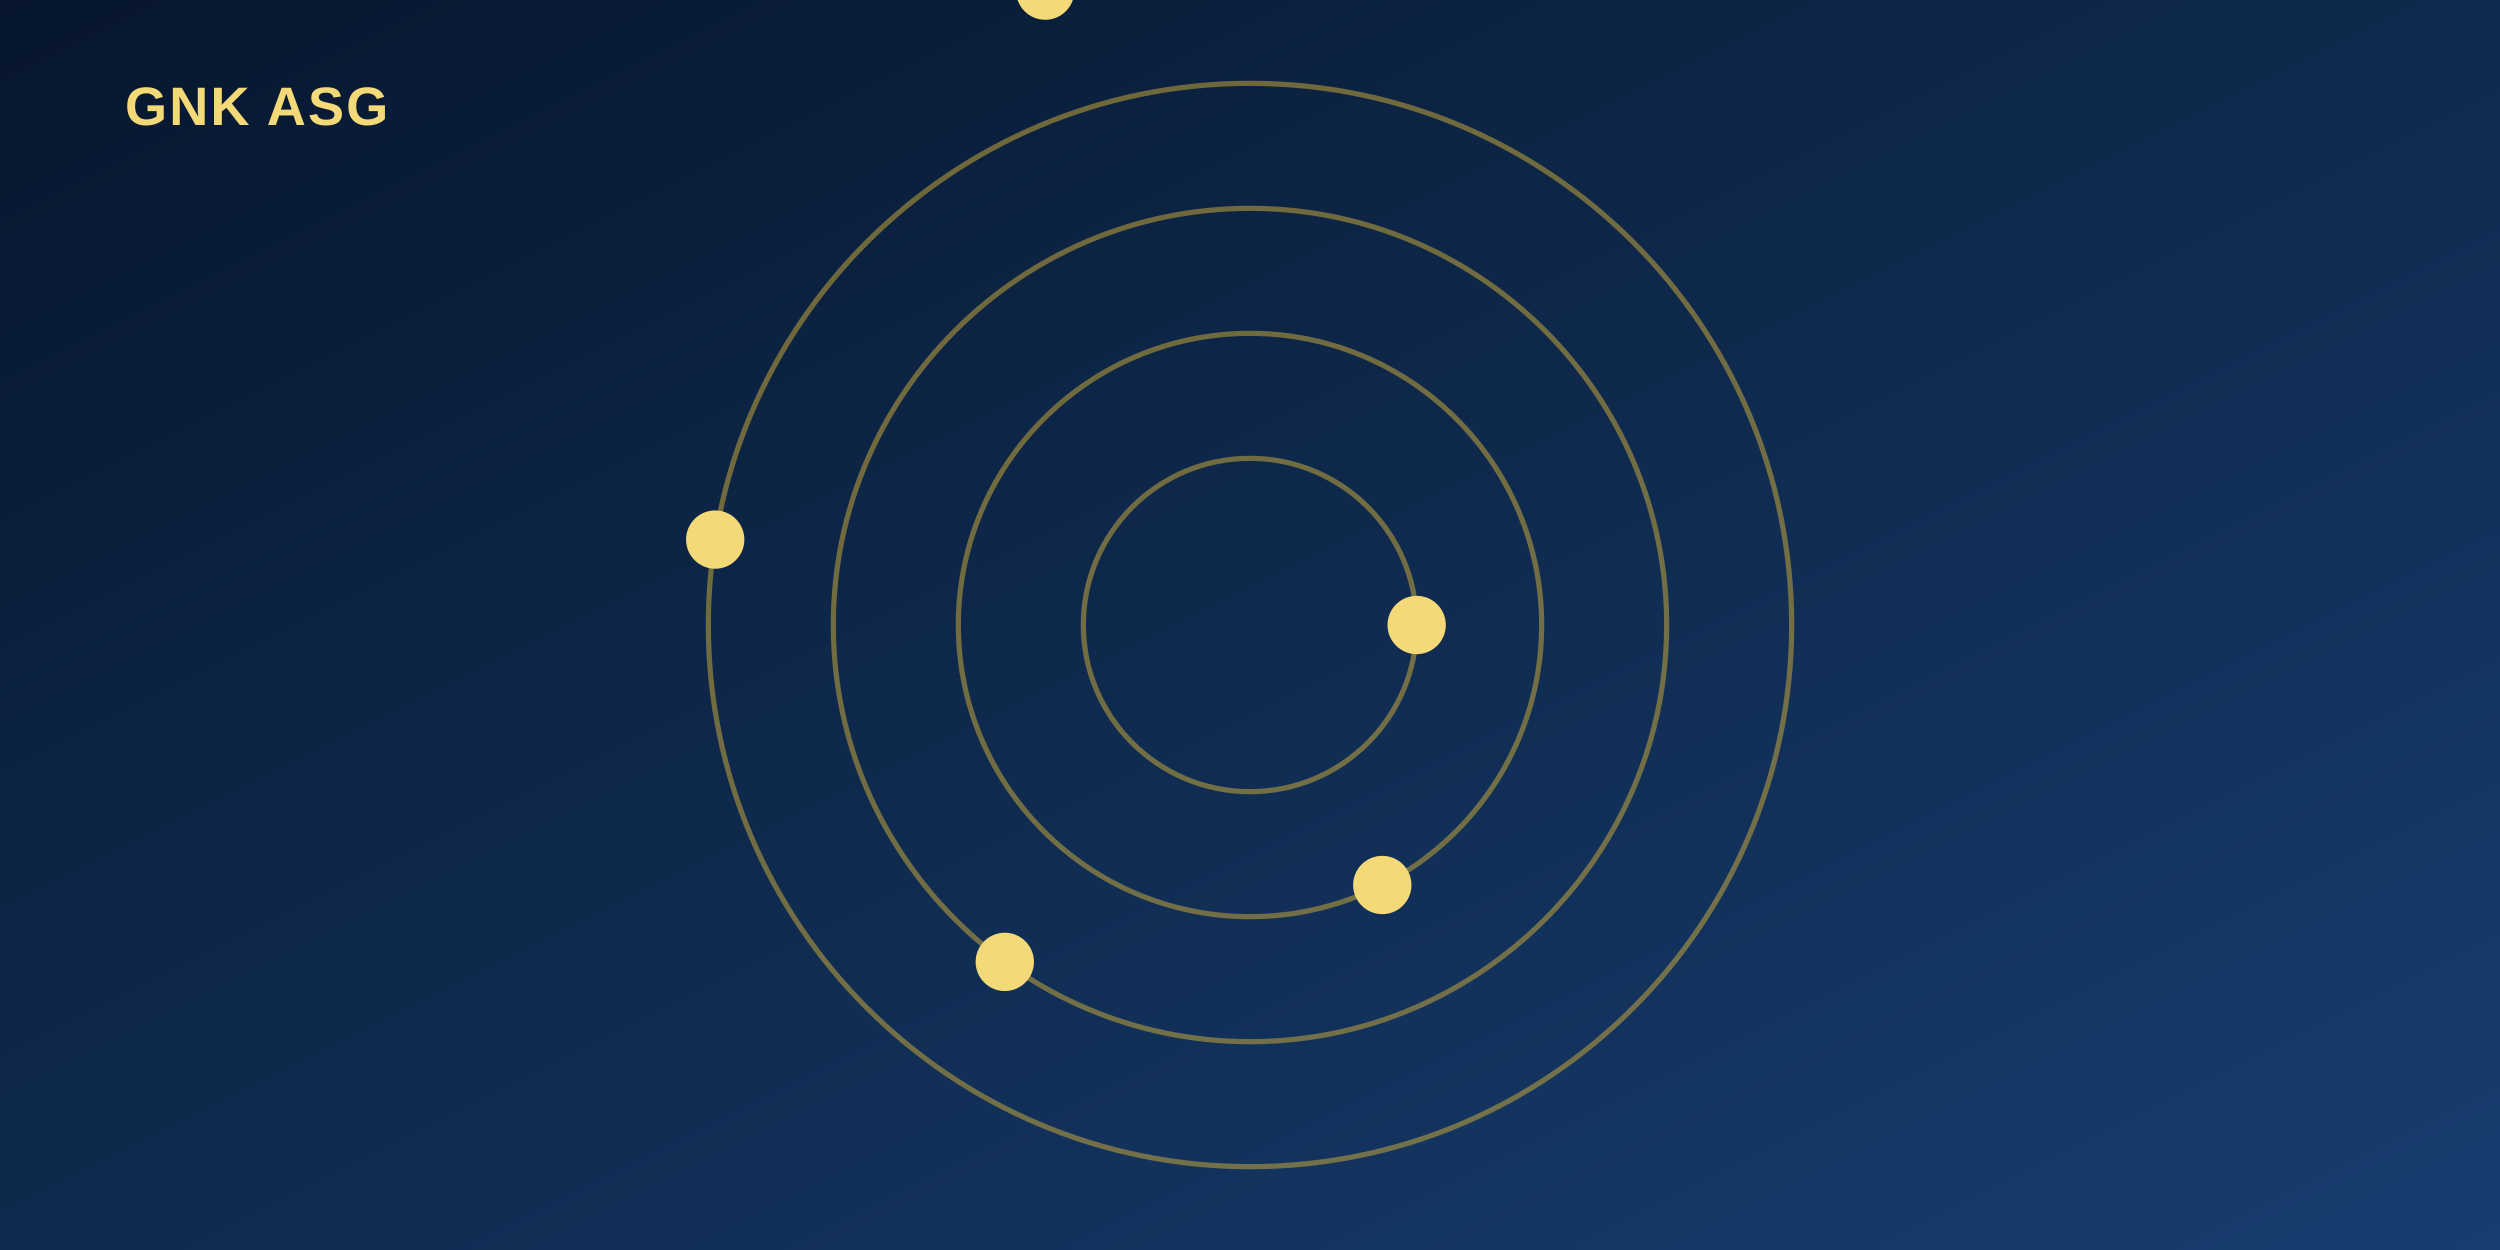
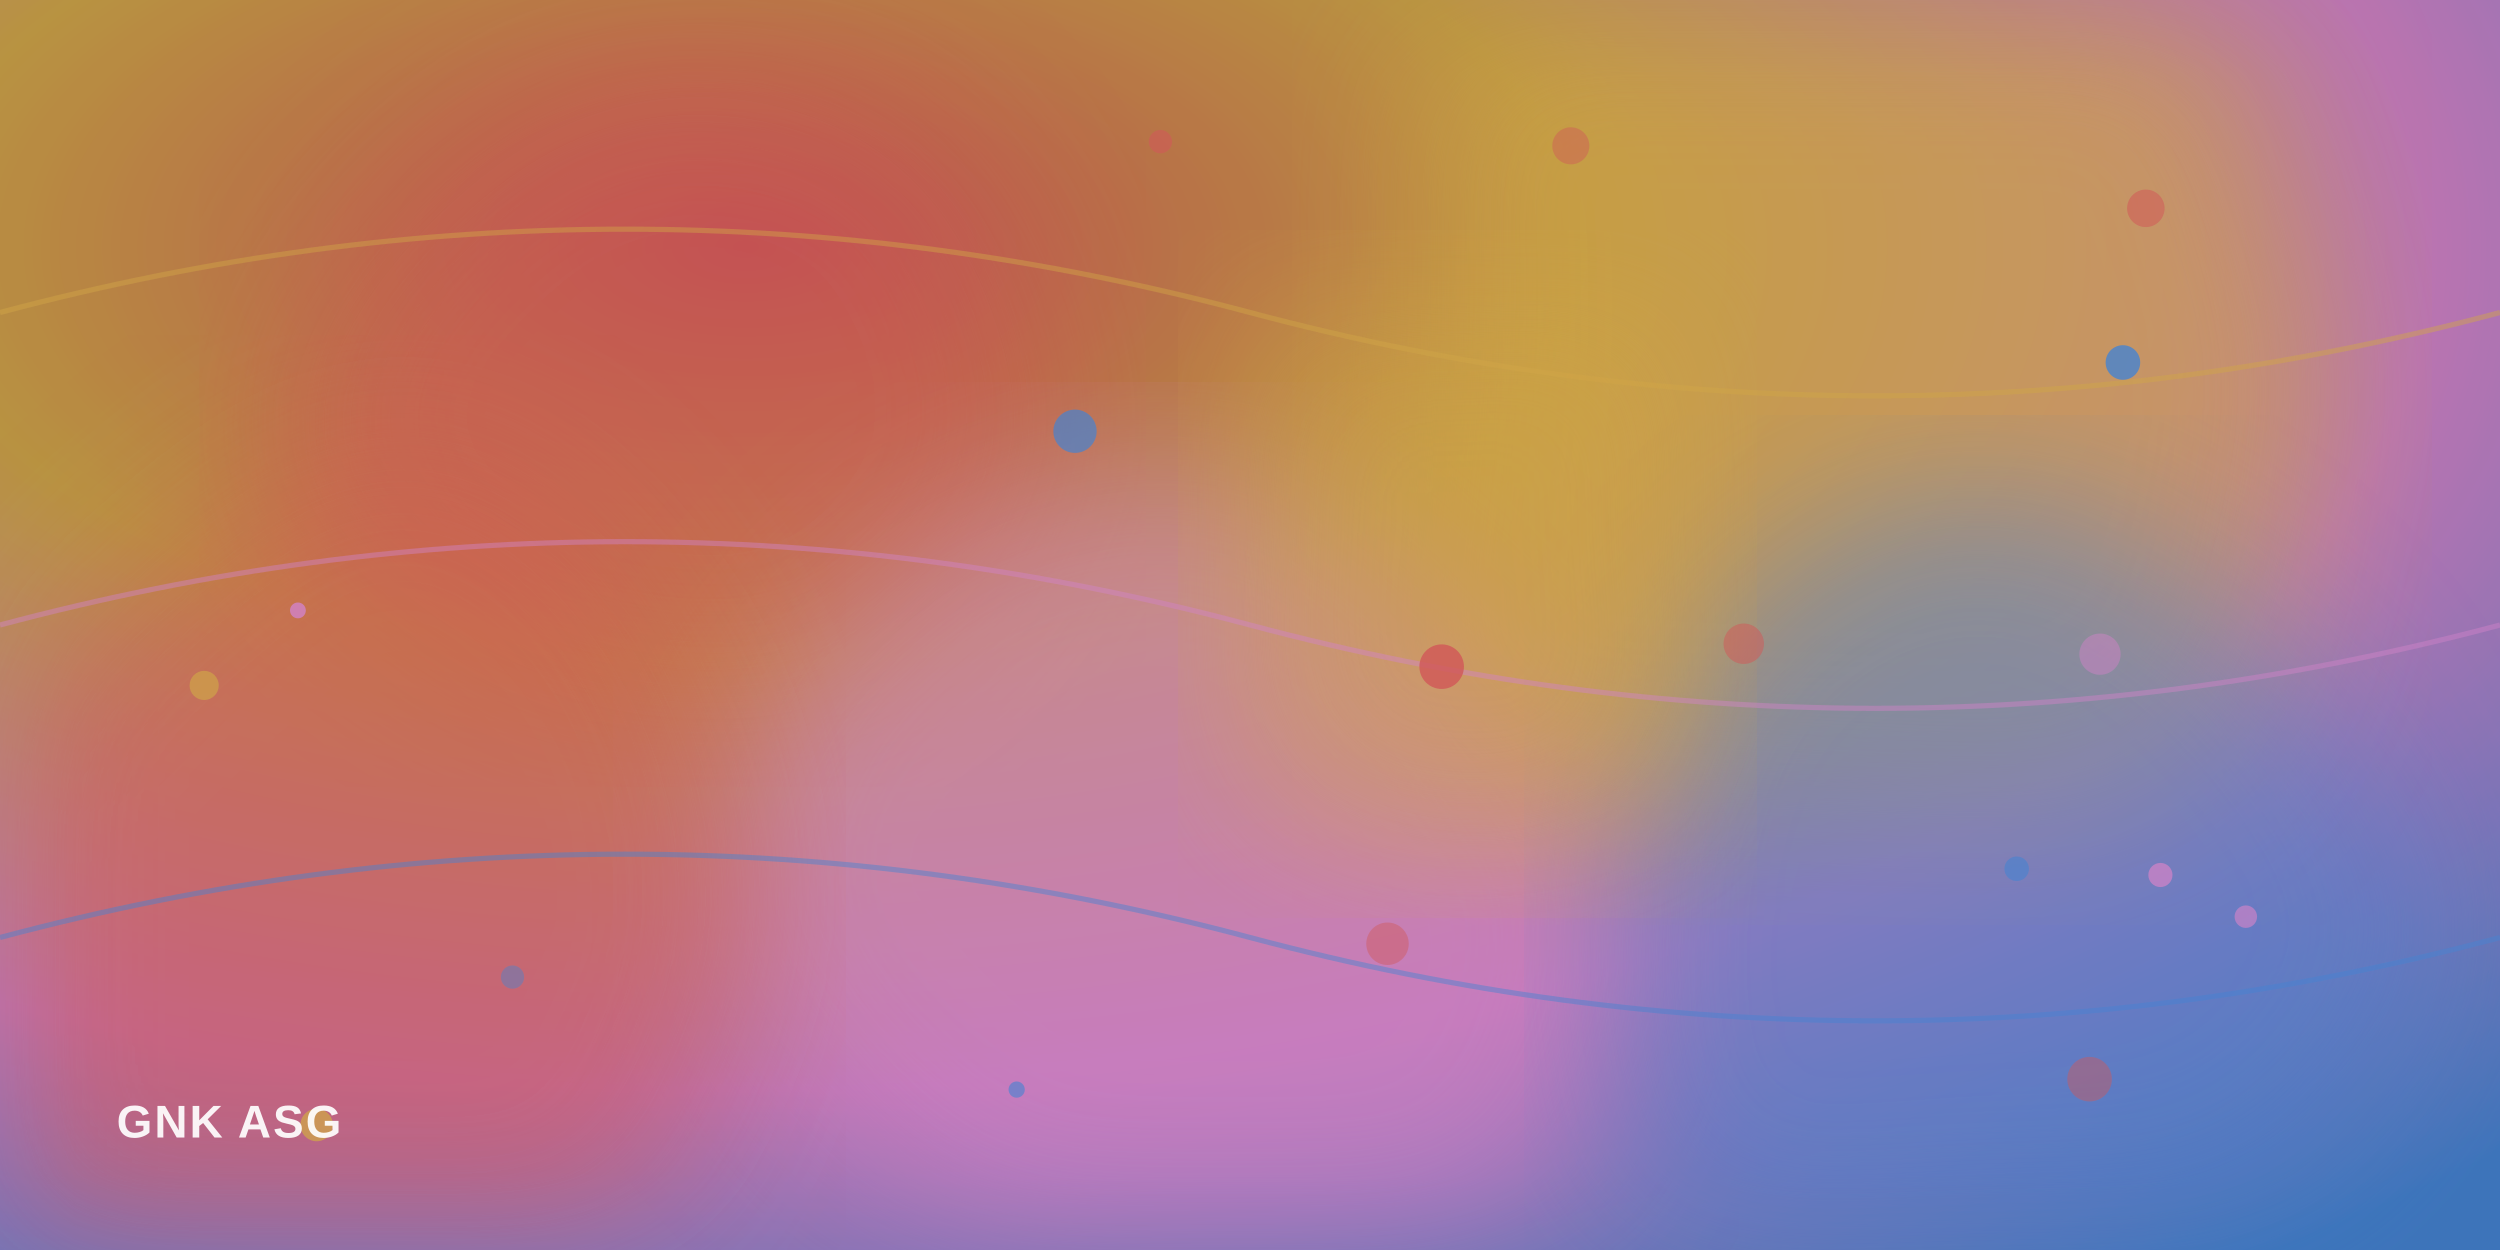
<svg xmlns="http://www.w3.org/2000/svg" viewBox="0 0 1200 600" role="img" aria-labelledby="t21 d21">
  <defs>
-     <linearGradient id="g21" x1="0" y1="0" x2="1" y2="1">
-       <stop stop-color="#07162d" />
-       <stop offset="1" stop-color="#173e70" />
-     </linearGradient>
+     <radialGradient id="bg21" cx="30%" cy="20%" r="100%">
+       <stop offset="0%" stop-color="#ff6b6b" />
+       <stop offset="33%" stop-color="#feca57" />
+       <stop offset="67%" stop-color="#ff9ff3" />
+       <stop offset="100%" stop-color="#54a0ff" />
+     </radialGradient>
+     <filter id="blur21">
+       <feGaussianBlur stdDeviation="38" />
+     </filter>
  </defs>
-   <rect width="1200" height="600" fill="url(#g21)" />
-   <g>
-     <circle cx="600" cy="300" r="80" fill="none" stroke="#d4af37" stroke-width="2.5" opacity="0.5" />
-     <circle cx="600" cy="300" r="140" fill="none" stroke="#d4af37" stroke-width="2.5" opacity="0.5" />
-     <circle cx="600" cy="300" r="200" fill="none" stroke="#d4af37" stroke-width="2.5" opacity="0.5" />
-     <circle cx="600" cy="300" r="260" fill="none" stroke="#d4af37" stroke-width="2.5" opacity="0.5" />
-     <circle cx="680.0" cy="300.0" r="14" fill="#f4d978" />
-     <circle cx="663.5" cy="424.8" r="14" fill="#f4d978" />
-     <circle cx="482.3" cy="461.7" r="14" fill="#f4d978" />
-     <circle cx="343.3" cy="259.0" r="14" fill="#f4d978" />
-     <circle cx="501.7" cy="-4.5" r="14" fill="#f4d978" />
-   </g>
-   <text x="60" y="60" fill="#f4d978" font-family="Arial" font-size="26" font-weight="700" letter-spacing="1">GNK ASG</text>
+   <rect width="1200" height="600" fill="#0a0a12" />
+   <rect width="1200" height="600" fill="url(#bg21)" opacity="0.88" />
+   <path d="M512.1,220.0 Q512.1,220.0 468.0,281.9 Q423.8,343.8 361.9,345.7 Q300.0,347.6 254.9,328.9 Q209.8,310.2 161.9,265.1 Q114.0,220.0 147.6,160.7 Q181.3,101.3 240.7,58.8 Q300.0,16.2 381.7,36.4 Q463.4,56.6 487.7,138.3 Z" fill="#ff6b6b" opacity="0.46" filter="url(#blur21)" />
+   <path d="M1121.4,180.0 Q1121.4,180.0 1097.0,291.3 Q1072.7,402.7 961.3,397.4 Q850.0,392.1 749.8,386.2 Q649.7,380.3 669.2,280.2 Q688.8,180.0 680.6,91.2 Q672.3,2.3 761.2,-38.5 Q850.0,-79.2 954.5,-54.2 Q1059.1,-29.1 1090.2,75.5 Z" fill="#feca57" opacity="0.57" filter="url(#blur21)" />
+   <path d="M789.3,420.0 Q789.3,420.0 772.5,497.8 Q755.7,575.7 677.8,605.4 Q600.0,635.0 518.3,609.2 Q436.6,583.4 372.6,501.7 Q308.7,420.0 368.6,334.3 Q428.5,248.5 514.3,228.7 Q600.0,209.0 655.0,259.5 Q710.0,310.0 749.6,365.0 Z" fill="#ff9ff3" opacity="0.58" filter="url(#blur21)" />
+   <path d="M1185.3,450.0 Q1185.3,450.0 1137.8,520.1 Q1090.2,590.2 1020.1,588.3 Q950.0,586.5 871.3,596.9 Q792.6,607.4 778.8,528.7 Q765.0,450.0 783.0,375.5 Q800.9,300.9 875.5,257.5 Q950.0,214.0 1024.4,257.6 Q1098.9,301.1 1142.1,375.6 Z" fill="#54a0ff" opacity="0.49" filter="url(#blur21)" />
+   <path d="M364.2,450.0 Q364.2,450.0 341.3,509.2 Q318.4,568.4 259.2,633.0 Q200.0,697.7 117.9,656.0 Q35.7,614.3 -24.2,532.1 Q-84.2,450.0 -19.9,372.2 Q44.5,294.5 122.2,235.6 Q200.0,176.6 271.0,242.3 Q341.9,308.1 353.1,379.0 Z" fill="#ff6b6b" opacity="0.54" filter="url(#blur21)" />
+   <path d="M806.8,250.0 Q806.8,250.0 818.2,314.8 Q829.7,379.7 764.8,402.5 Q700.0,425.4 639.6,398.1 Q579.2,370.8 590.4,310.4 Q601.7,250.0 595.0,194.1 Q588.3,138.3 644.1,144.5 Q700.0,150.6 760.6,139.8 Q821.1,128.9 814.0,189.4 Z" fill="#feca57" opacity="0.47" filter="url(#blur21)" />
+   <path d="M0 150 Q 300 70 600 150 T 1200 150" stroke="#feca57" stroke-width="2.5" fill="none" opacity="0.45" />
+   <path d="M0 300 Q 300 220 600 300 T 1200 300" stroke="#ff9ff3" stroke-width="2.5" fill="none" opacity="0.45" />
+   <path d="M0 450 Q 300 370 600 450 T 1200 450" stroke="#54a0ff" stroke-width="2.5" fill="none" opacity="0.45" />
+   <circle cx="152" cy="540" r="7.8" fill="#feca57" opacity="0.74" />
+   <circle cx="1019" cy="174" r="8.3" fill="#54a0ff" opacity="0.79" />
+   <circle cx="1037" cy="420" r="5.8" fill="#ff9ff3" opacity="0.72" />
+   <circle cx="754" cy="70" r="8.9" fill="#ff6b6b" opacity="0.44" />
+   <circle cx="968" cy="417" r="5.9" fill="#54a0ff" opacity="0.59" />
+   <circle cx="1078" cy="440" r="5.4" fill="#ff9ff3" opacity="0.65" />
+   <circle cx="1008" cy="314" r="9.9" fill="#ff9ff3" opacity="0.47" />
+   <circle cx="1003" cy="518" r="10.7" fill="#ff6b6b" opacity="0.43" />
+   <circle cx="98" cy="329" r="7.0" fill="#feca57" opacity="0.66" />
+   <circle cx="246" cy="469" r="5.6" fill="#54a0ff" opacity="0.42" />
+   <circle cx="516" cy="207" r="10.4" fill="#54a0ff" opacity="0.68" />
+   <circle cx="837" cy="309" r="9.7" fill="#ff6b6b" opacity="0.51" />
+   <circle cx="143" cy="293" r="3.8" fill="#ff9ff3" opacity="0.81" />
+   <circle cx="692" cy="320" r="10.7" fill="#ff6b6b" opacity="0.81" />
+   <circle cx="666" cy="453" r="10.2" fill="#ff6b6b" opacity="0.44" />
+   <circle cx="488" cy="523" r="3.9" fill="#54a0ff" opacity="0.60" />
+   <circle cx="557" cy="68" r="5.6" fill="#ff6b6b" opacity="0.57" />
+   <circle cx="1030" cy="100" r="9.0" fill="#ff6b6b" opacity="0.54" />
+   <rect width="1200" height="600" fill="#000" opacity="0.18" />
+   <text x="56" y="546" fill="#ffffff" font-family="Arial" font-size="22" font-weight="800" letter-spacing="1" opacity="0.92">GNK ASG</text>
</svg>
